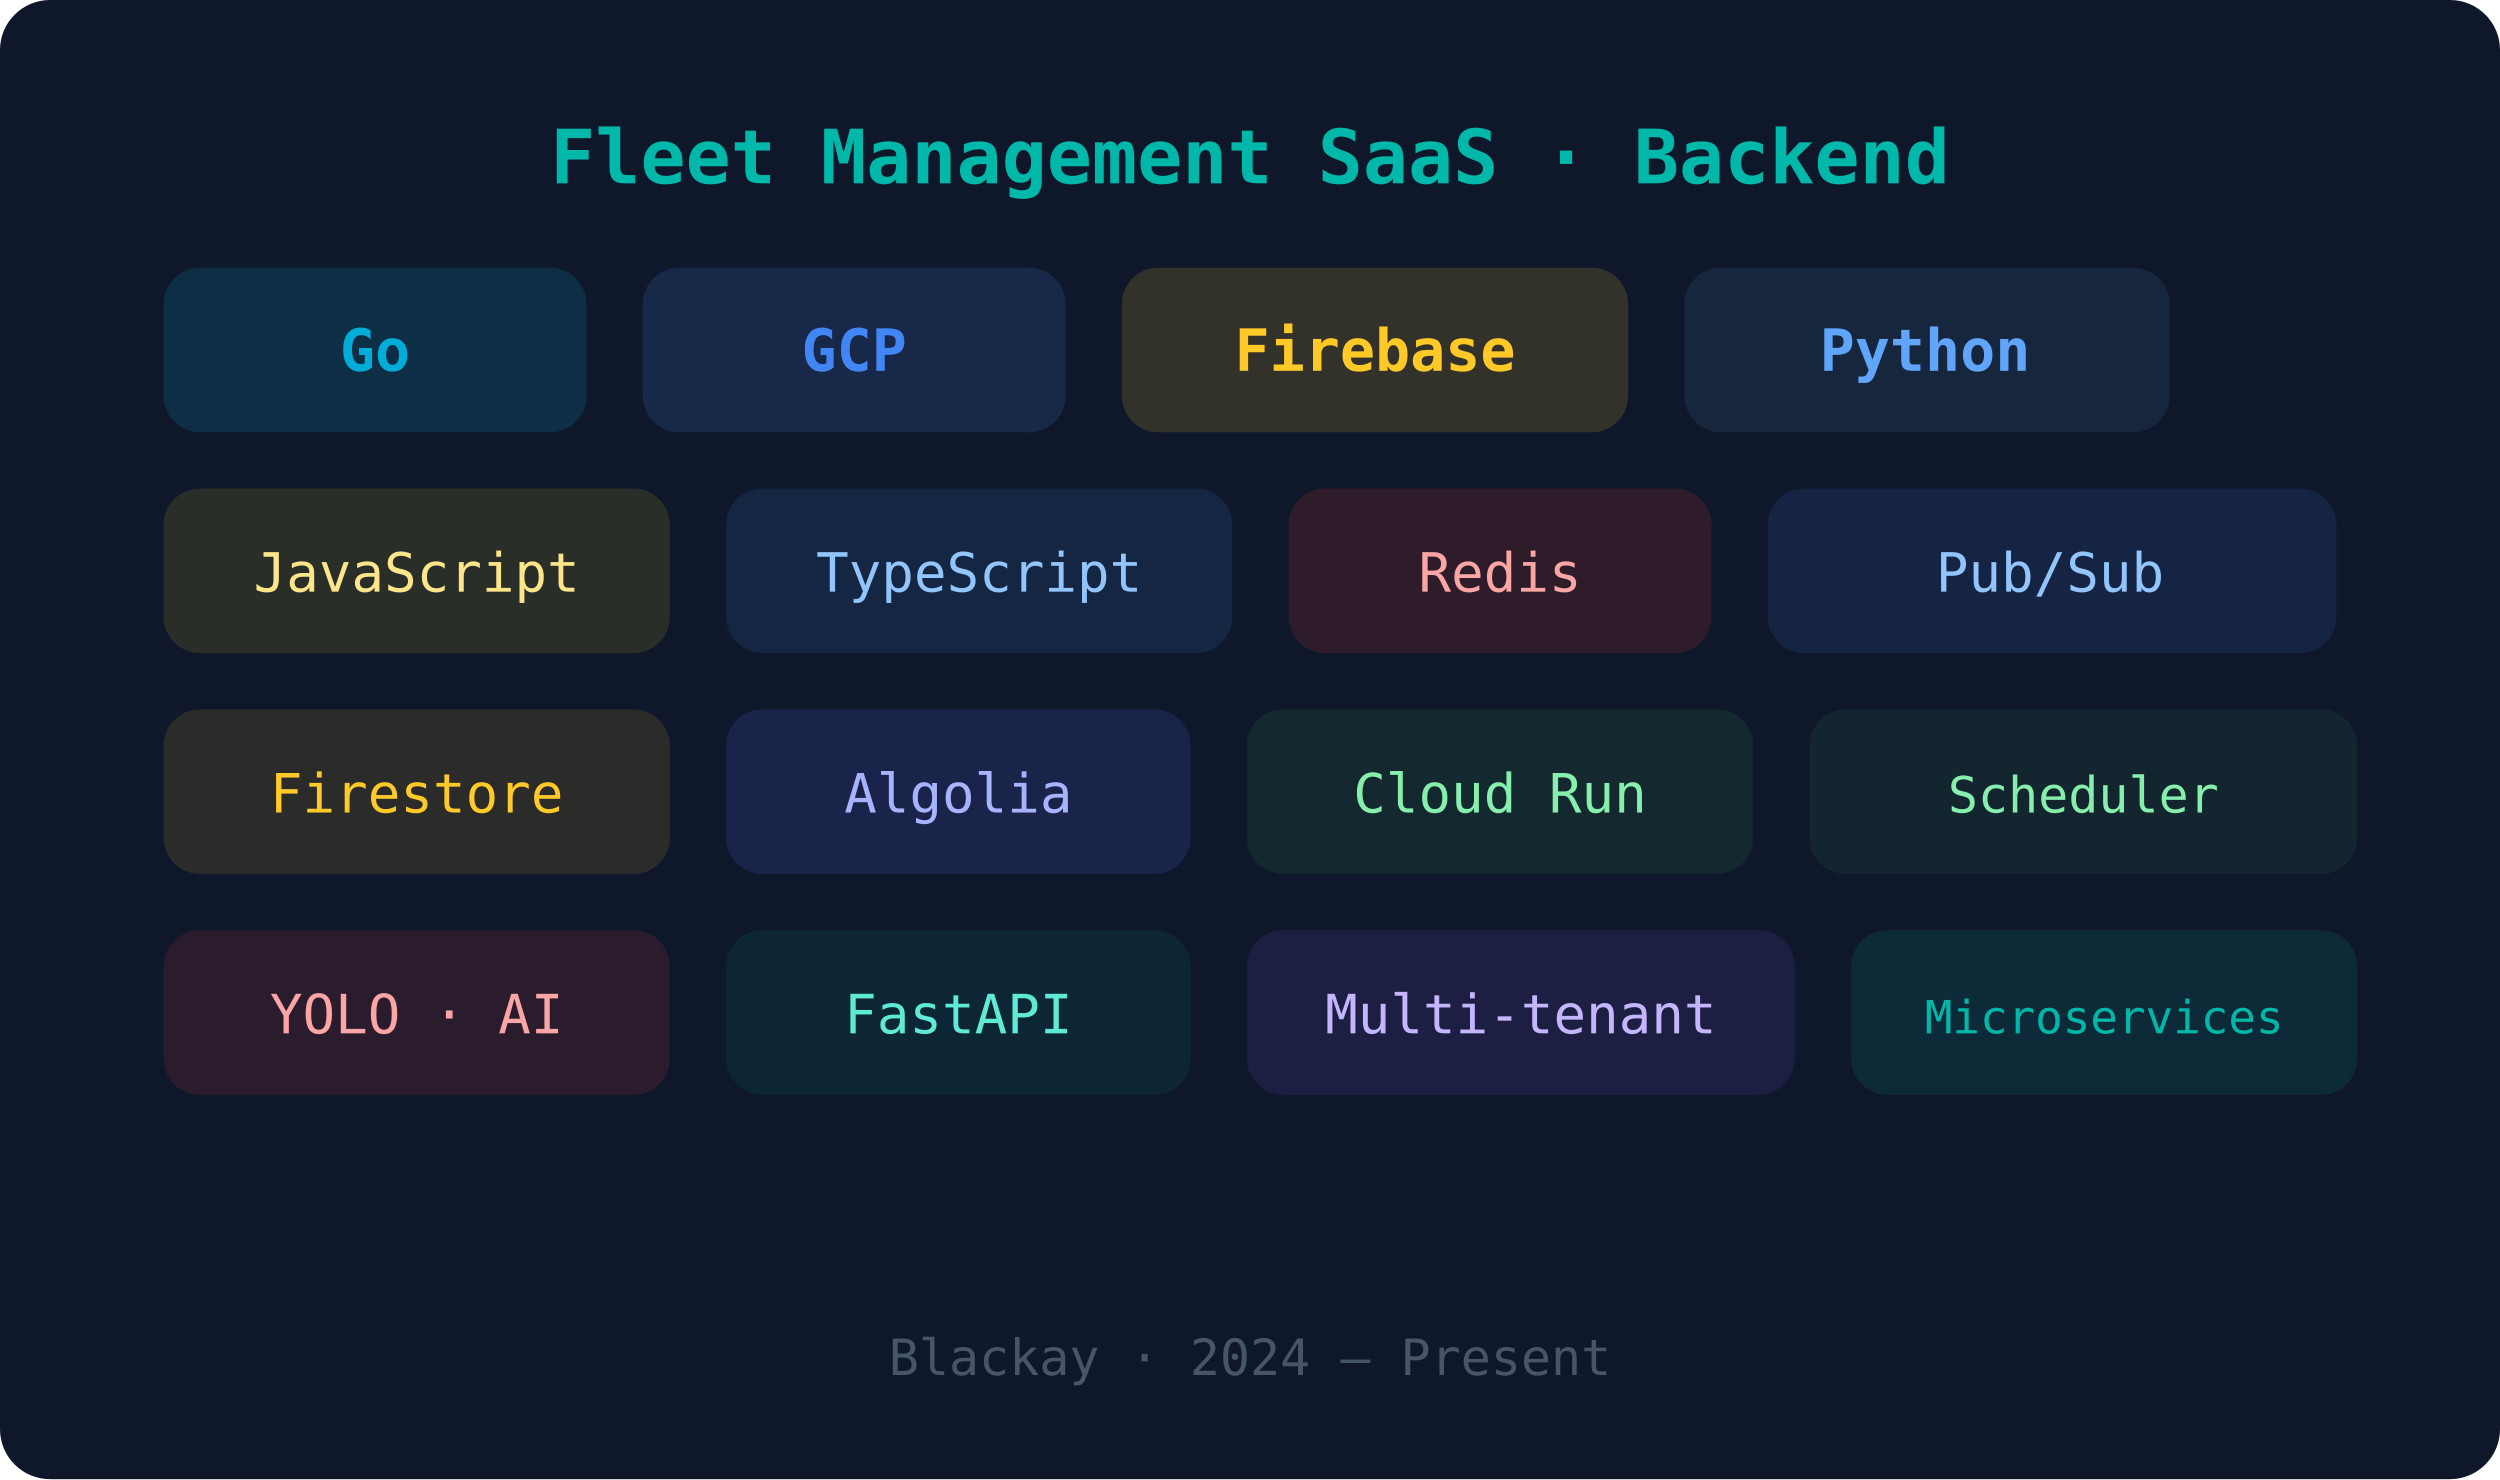
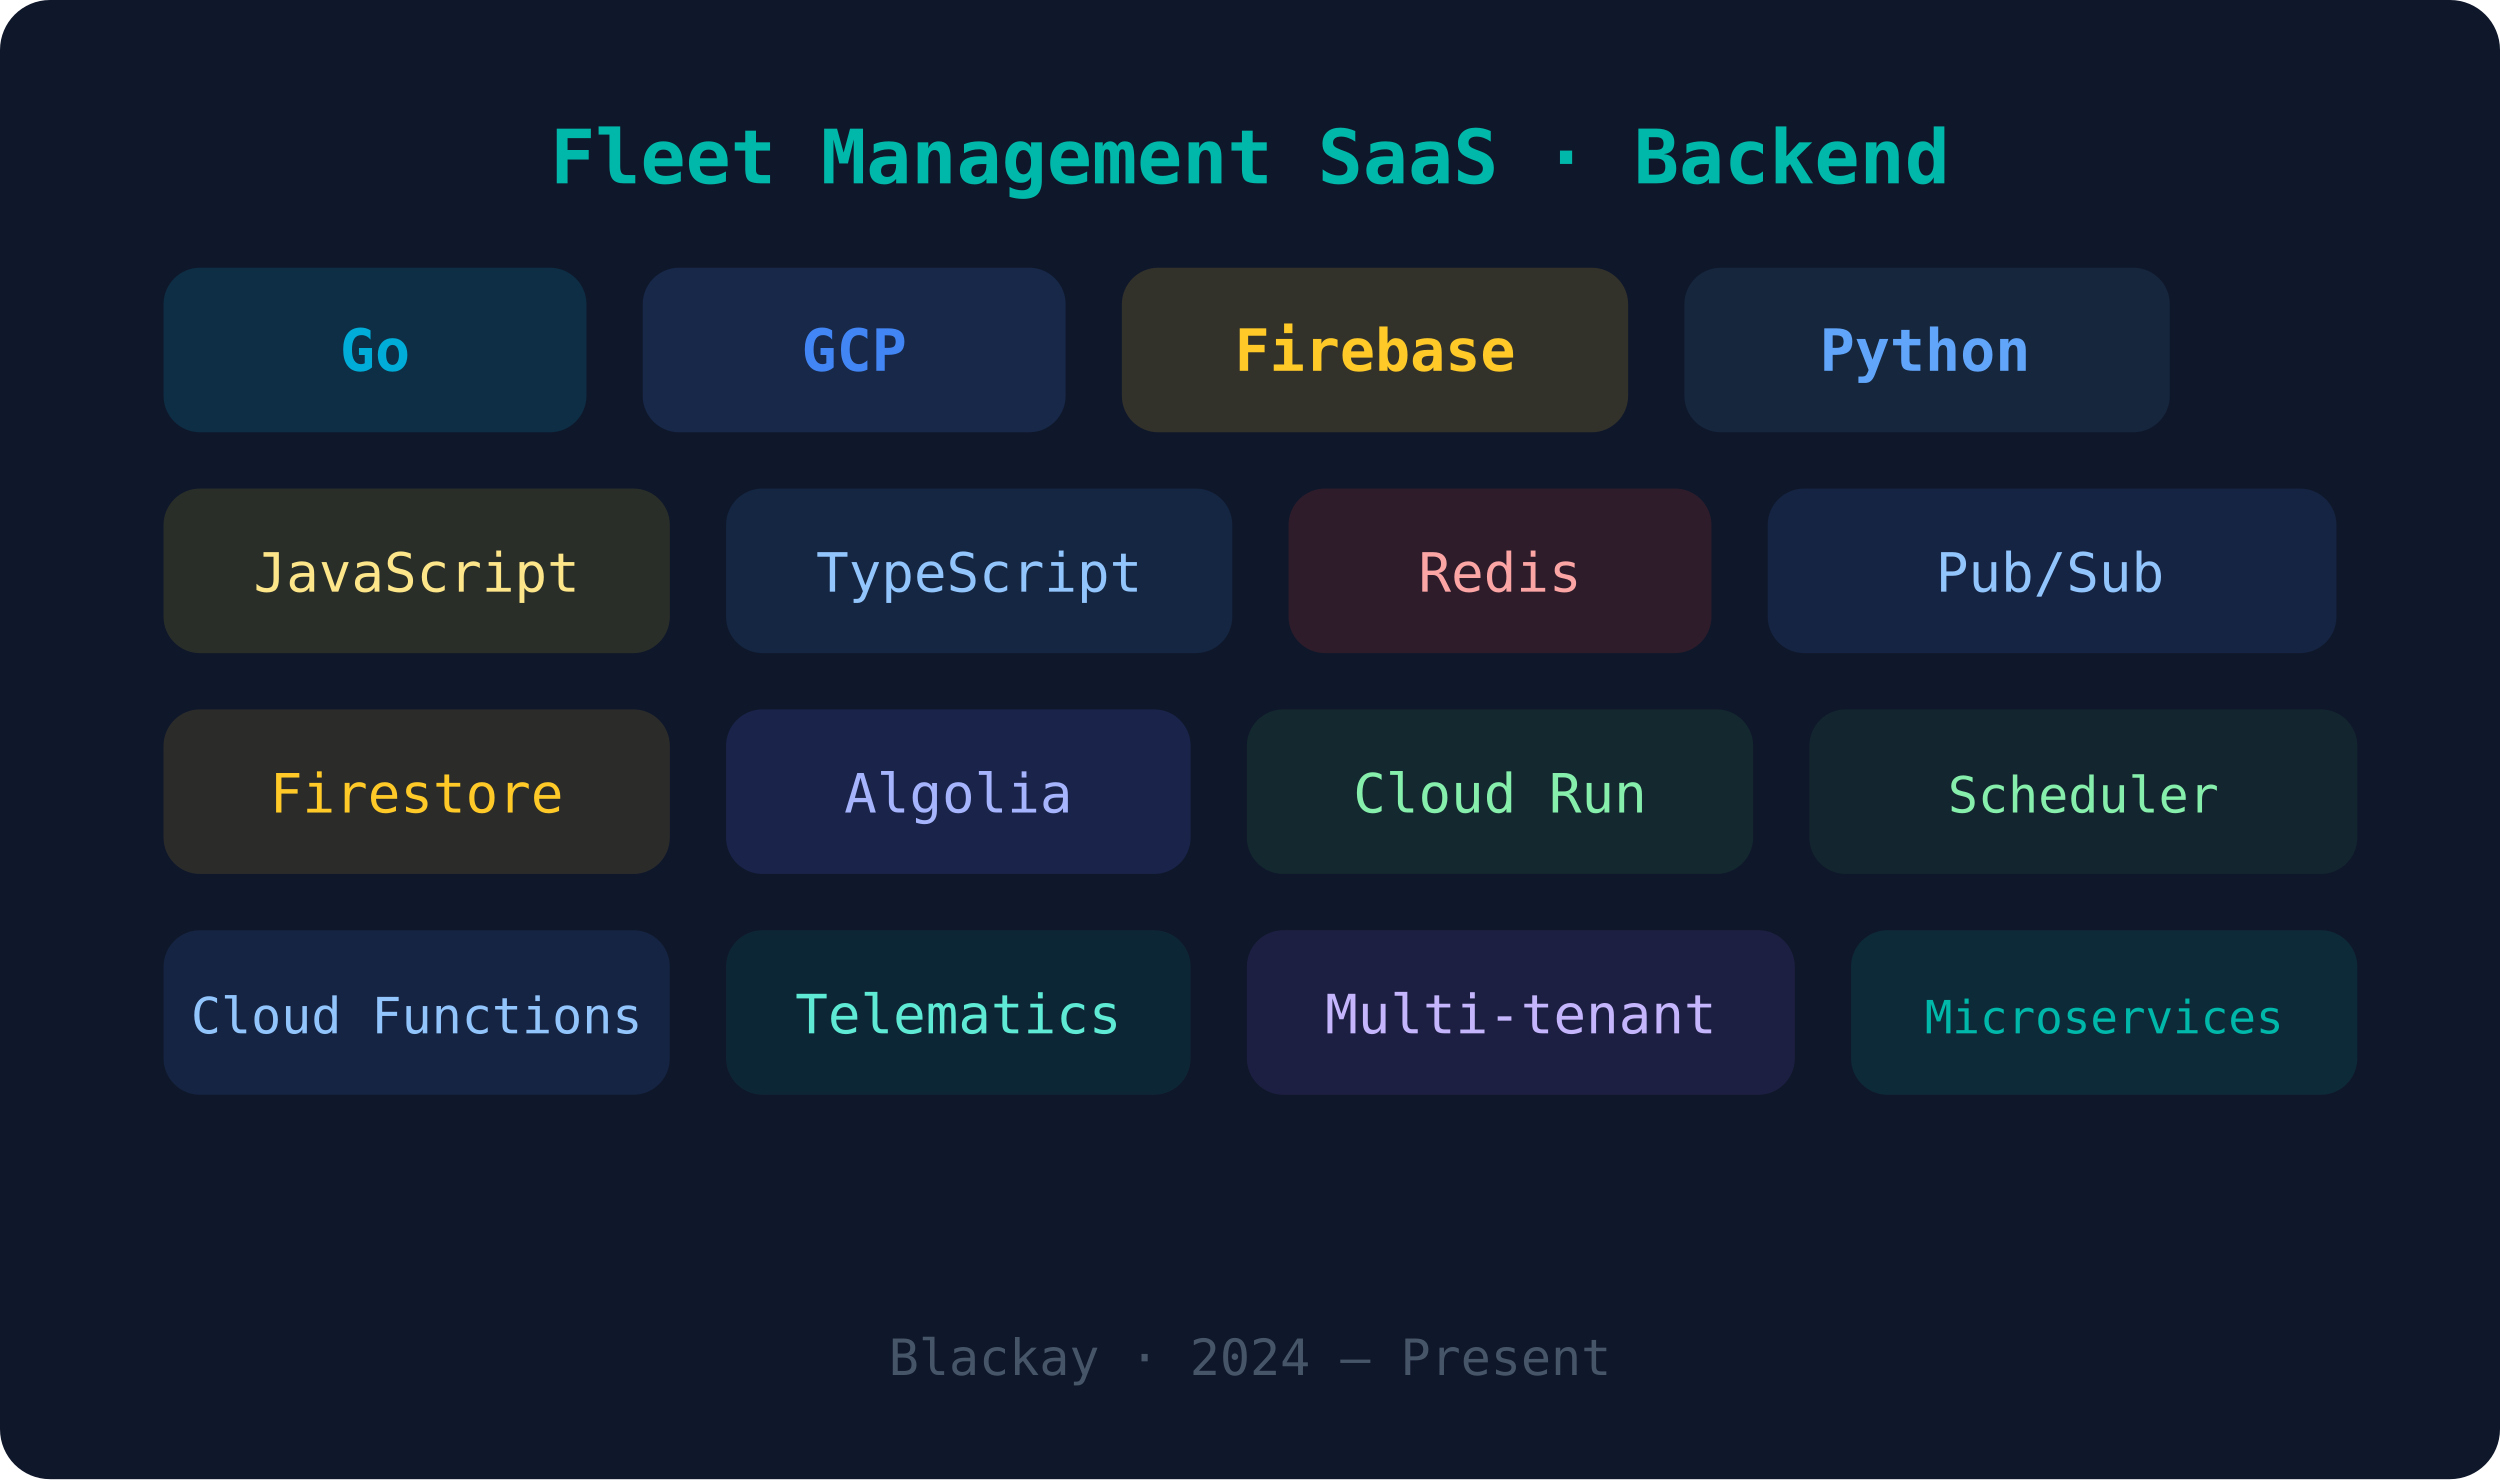
<svg xmlns="http://www.w3.org/2000/svg" viewBox="0 0 600 355" width="600" height="355">
  <rect width="600" height="355" fill="#0f172a" rx="12" />
  <text x="300" y="44" text-anchor="middle" font-family="monospace" font-size="18" fill="#00b8a9" font-weight="bold">Fleet Management SaaS · Backend</text>
  <rect x="40" y="65" width="100" height="38" rx="8" fill="#00ADD8" opacity="0.15" stroke="#00ADD8" stroke-width="1.5" />
  <text x="90" y="89" text-anchor="middle" font-family="monospace" font-size="14" fill="#00ADD8" font-weight="bold">Go</text>
  <rect x="155" y="65" width="100" height="38" rx="8" fill="#4285F4" opacity="0.15" stroke="#4285F4" stroke-width="1.5" />
  <text x="205" y="89" text-anchor="middle" font-family="monospace" font-size="14" fill="#4285F4" font-weight="bold">GCP</text>
  <rect x="270" y="65" width="120" height="38" rx="8" fill="#FFCA28" opacity="0.15" stroke="#FFCA28" stroke-width="1.5" />
  <text x="330" y="89" text-anchor="middle" font-family="monospace" font-size="14" fill="#FFCA28" font-weight="bold">Firebase</text>
  <rect x="405" y="65" width="115" height="38" rx="8" fill="#3776AB" opacity="0.15" stroke="#3776AB" stroke-width="1.5" />
  <text x="462" y="89" text-anchor="middle" font-family="monospace" font-size="14" fill="#60a5fa" font-weight="bold">Python</text>
  <rect x="40" y="118" width="120" height="38" rx="8" fill="#F7DF1E" opacity="0.12" stroke="#F7DF1E" stroke-width="1.5" />
  <text x="100" y="142" text-anchor="middle" font-family="monospace" font-size="13" fill="#fde68a">JavaScript</text>
  <rect x="175" y="118" width="120" height="38" rx="8" fill="#3178C6" opacity="0.15" stroke="#3178C6" stroke-width="1.5" />
  <text x="235" y="142" text-anchor="middle" font-family="monospace" font-size="13" fill="#93c5fd">TypeScript</text>
  <rect x="310" y="118" width="100" height="38" rx="8" fill="#DC382D" opacity="0.15" stroke="#DC382D" stroke-width="1.5" />
  <text x="360" y="142" text-anchor="middle" font-family="monospace" font-size="13" fill="#fca5a5">Redis</text>
  <rect x="425" y="118" width="135" height="38" rx="8" fill="#4285F4" opacity="0.12" stroke="#4285F4" stroke-width="1.5" />
  <text x="492" y="142" text-anchor="middle" font-family="monospace" font-size="13" fill="#93c5fd">Pub/Sub</text>
  <rect x="40" y="171" width="120" height="38" rx="8" fill="#FFCA28" opacity="0.12" stroke="#FFCA28" stroke-width="1.5" />
  <text x="100" y="195" text-anchor="middle" font-family="monospace" font-size="13" fill="#FFCA28">Firestore</text>
  <rect x="175" y="171" width="110" height="38" rx="8" fill="#5468ff" opacity="0.15" stroke="#5468ff" stroke-width="1.5" />
  <text x="230" y="195" text-anchor="middle" font-family="monospace" font-size="13" fill="#a5b4fc">Algolia</text>
  <rect x="300" y="171" width="120" height="38" rx="8" fill="#34A853" opacity="0.12" stroke="#34A853" stroke-width="1.5" />
  <text x="360" y="195" text-anchor="middle" font-family="monospace" font-size="13" fill="#86efac">Cloud Run</text>
  <rect x="435" y="171" width="130" height="38" rx="8" fill="#34A853" opacity="0.10" stroke="#34A853" stroke-width="1.5" />
  <text x="500" y="195" text-anchor="middle" font-family="monospace" font-size="12" fill="#86efac">Scheduler</text>
-   <rect x="40" y="224" width="120" height="38" rx="8" fill="#ff4444" opacity="0.12" stroke="#ff4444" stroke-width="1.5" />
-   <text x="100" y="248" text-anchor="middle" font-family="monospace" font-size="13" fill="#fca5a5">YOLO · AI</text>
+   <rect x="40" y="224" width="120" height="38" rx="8" fill="#4285F4" opacity="0.12" stroke="#4285F4" stroke-width="1.5" />
+   <text x="100" y="248" text-anchor="middle" font-family="monospace" font-size="12" fill="#93c5fd">Cloud Functions</text>
  <rect x="175" y="224" width="110" height="38" rx="8" fill="#009688" opacity="0.12" stroke="#009688" stroke-width="1.5" />
-   <text x="230" y="248" text-anchor="middle" font-family="monospace" font-size="13" fill="#5eead4">FastAPI</text>
+   <text x="230" y="248" text-anchor="middle" font-family="monospace" font-size="13" fill="#5eead4">Telematics</text>
  <rect x="300" y="224" width="130" height="38" rx="8" fill="#8b5cf6" opacity="0.12" stroke="#8b5cf6" stroke-width="1.5" />
  <text x="365" y="248" text-anchor="middle" font-family="monospace" font-size="13" fill="#c4b5fd">Multi-tenant</text>
  <rect x="445" y="224" width="120" height="38" rx="8" fill="#00b8a9" opacity="0.12" stroke="#00b8a9" stroke-width="1.5" />
  <text x="505" y="248" text-anchor="middle" font-family="monospace" font-size="11" fill="#00b8a9">Microservices</text>
  <text x="300" y="330" text-anchor="middle" font-family="monospace" font-size="12" fill="#475569">Blackay · 2024 – Present</text>
</svg>
